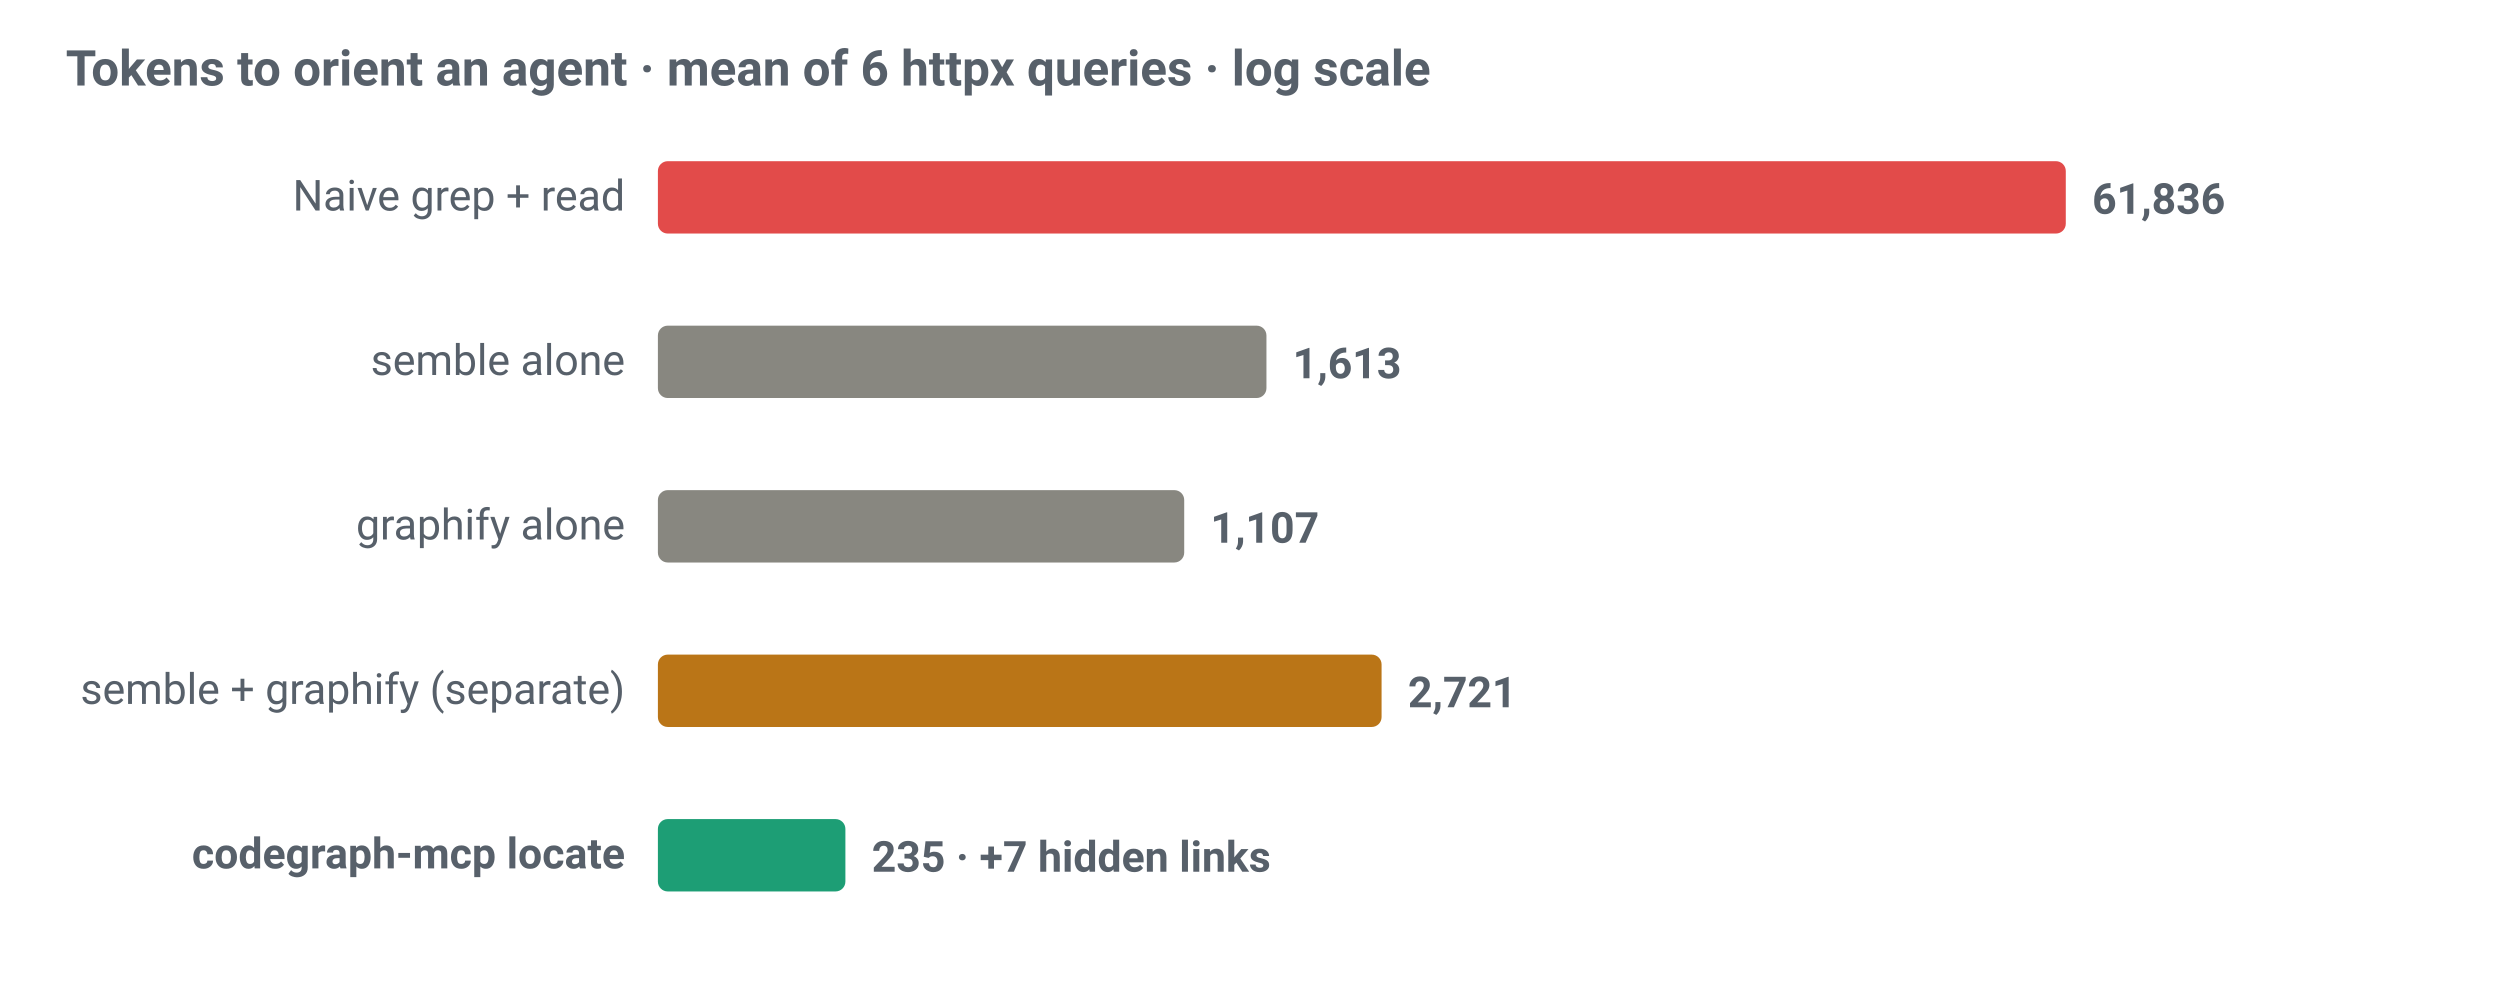
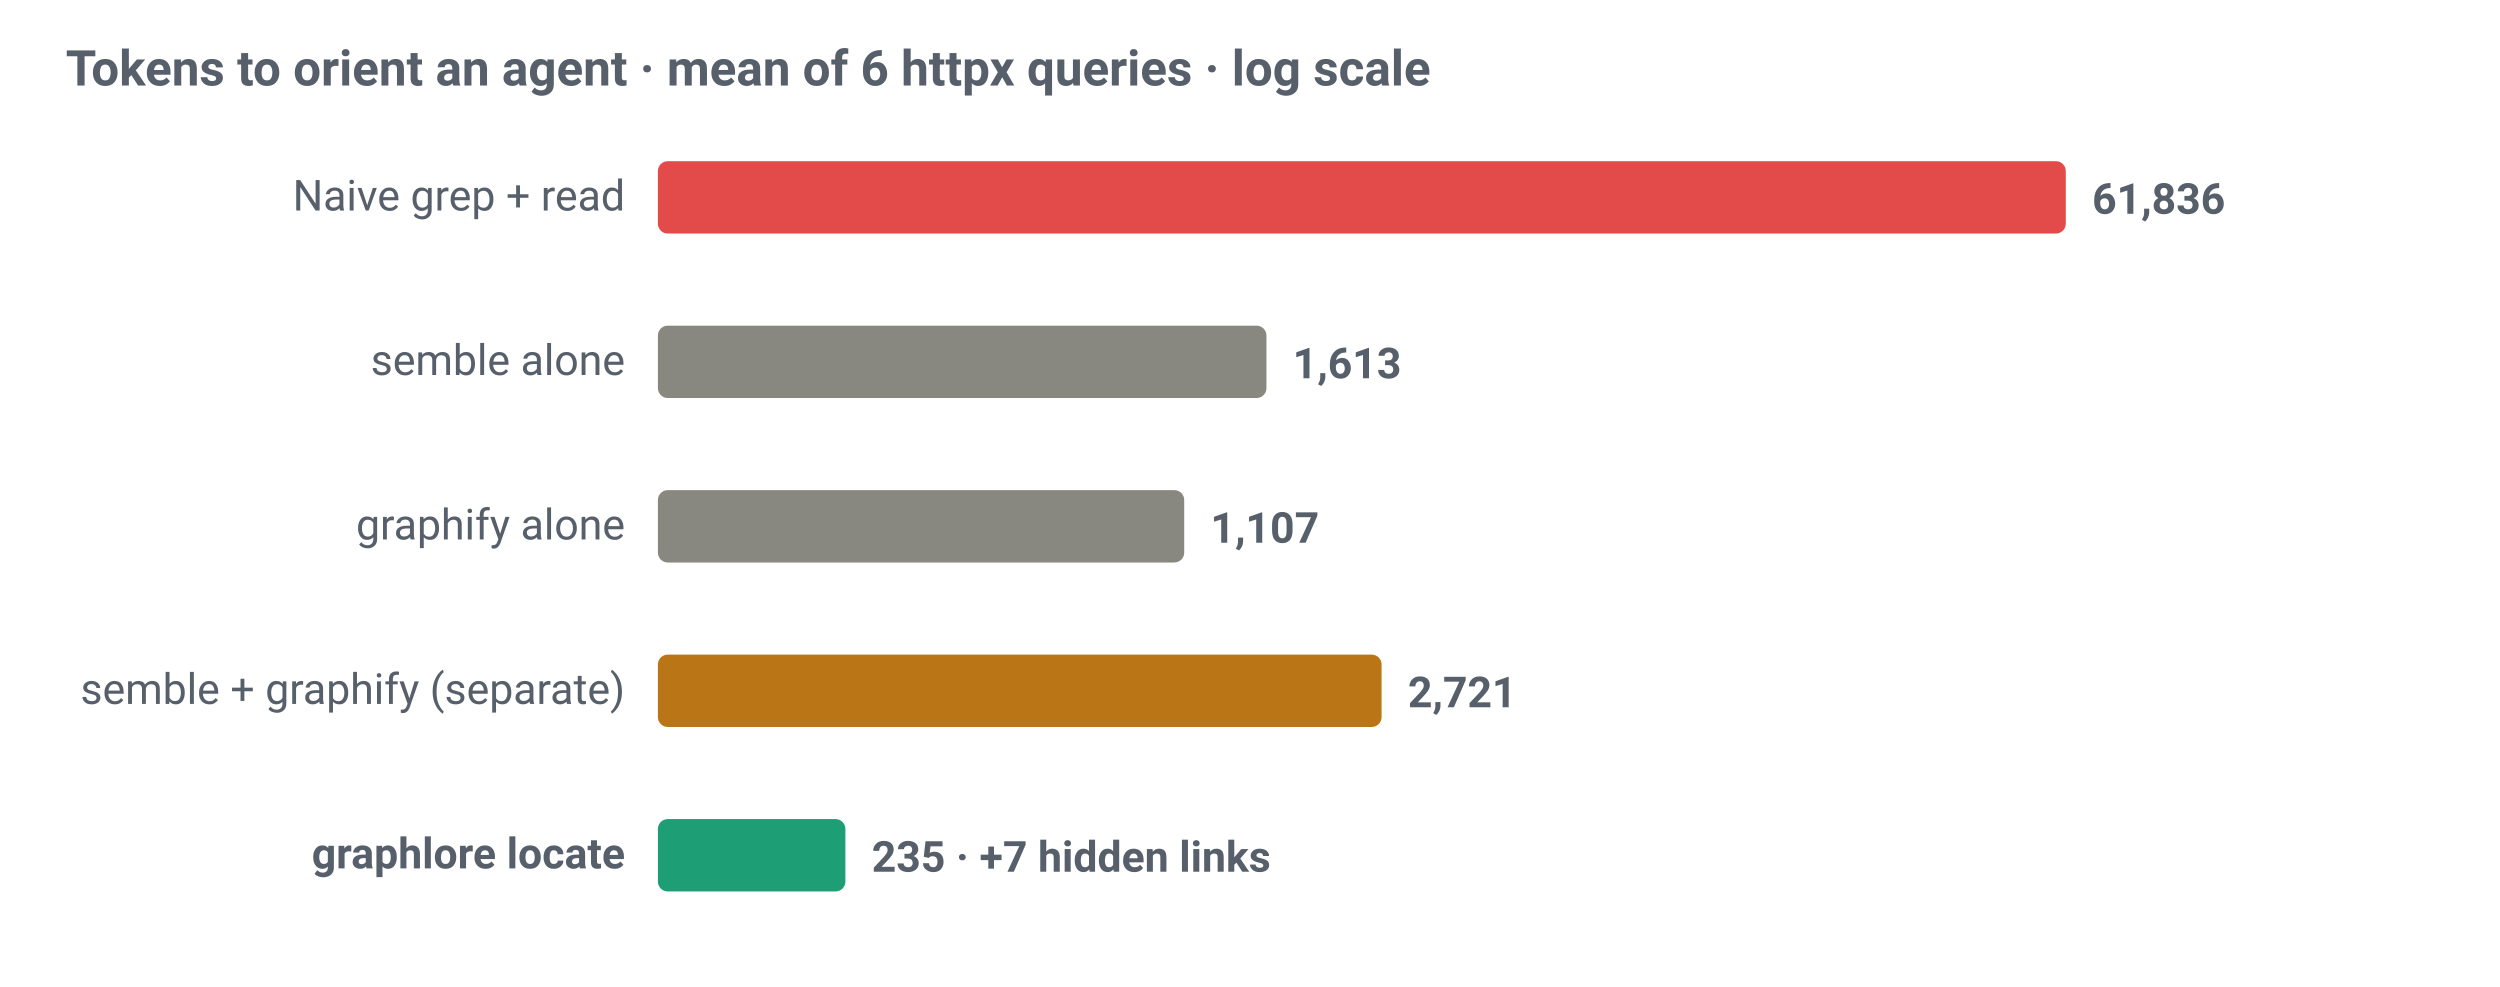
- <svg xmlns="http://www.w3.org/2000/svg" viewBox="0 0 760 300" font-family="-apple-system,Segoe UI,Roboto,Helvetica,Arial,sans-serif" role="img" aria-label="Mean tokens to orient an agent across six httpx queries: naive grep and read 61,836; semble alone 1,613; graphify alone 1,107; semble plus graphify separately 2,721; codegraph-mcp locate 235.">
+ <svg xmlns="http://www.w3.org/2000/svg" viewBox="0 0 760 300" font-family="-apple-system,Segoe UI,Roboto,Helvetica,Arial,sans-serif" role="img" aria-label="Mean tokens to orient an agent across six httpx queries: naive grep and read 61,836; semble alone 1,613; graphify alone 1,107; semble plus graphify separately 2,721; graphlore locate 235.">
  <style>
    text { fill: #57606a; }
    .v { font-weight: 600; }
    @media (prefers-color-scheme: dark) { text { fill: #8b949e; } }
  </style>
  <text x="20" y="26" font-size="15" font-weight="600">Tokens to orient an agent · mean of 6 httpx queries · log scale</text>
  <text x="190" y="64" font-size="13" text-anchor="end">Naive grep + read</text>
  <rect x="200" y="49" width="428" height="22" rx="3" fill="#e24b4a" />
  <text x="636" y="65" font-size="13" class="v">61,836</text>
  <text x="190" y="114" font-size="13" text-anchor="end">semble alone</text>
  <rect x="200" y="99" width="185" height="22" rx="3" fill="#888780" />
  <text x="393" y="115" font-size="13" class="v">1,613</text>
  <text x="190" y="164" font-size="13" text-anchor="end">graphify alone</text>
  <rect x="200" y="149" width="160" height="22" rx="3" fill="#888780" />
  <text x="368" y="165" font-size="13" class="v">1,107</text>
  <text x="190" y="214" font-size="13" text-anchor="end">semble + graphify (separate)</text>
  <rect x="200" y="199" width="220" height="22" rx="3" fill="#ba7517" />
  <text x="428" y="215" font-size="13" class="v">2,721</text>
-   <text x="190" y="264" font-size="13" text-anchor="end" font-weight="600">codegraph-mcp locate</text>
+   <text x="190" y="264" font-size="13" text-anchor="end" font-weight="600">graphlore locate</text>
  <rect x="200" y="249" width="57" height="22" rx="3" fill="#1d9e75" />
  <text x="265" y="265" font-size="13" class="v">235  ·  +7 hidden links</text>
</svg>
